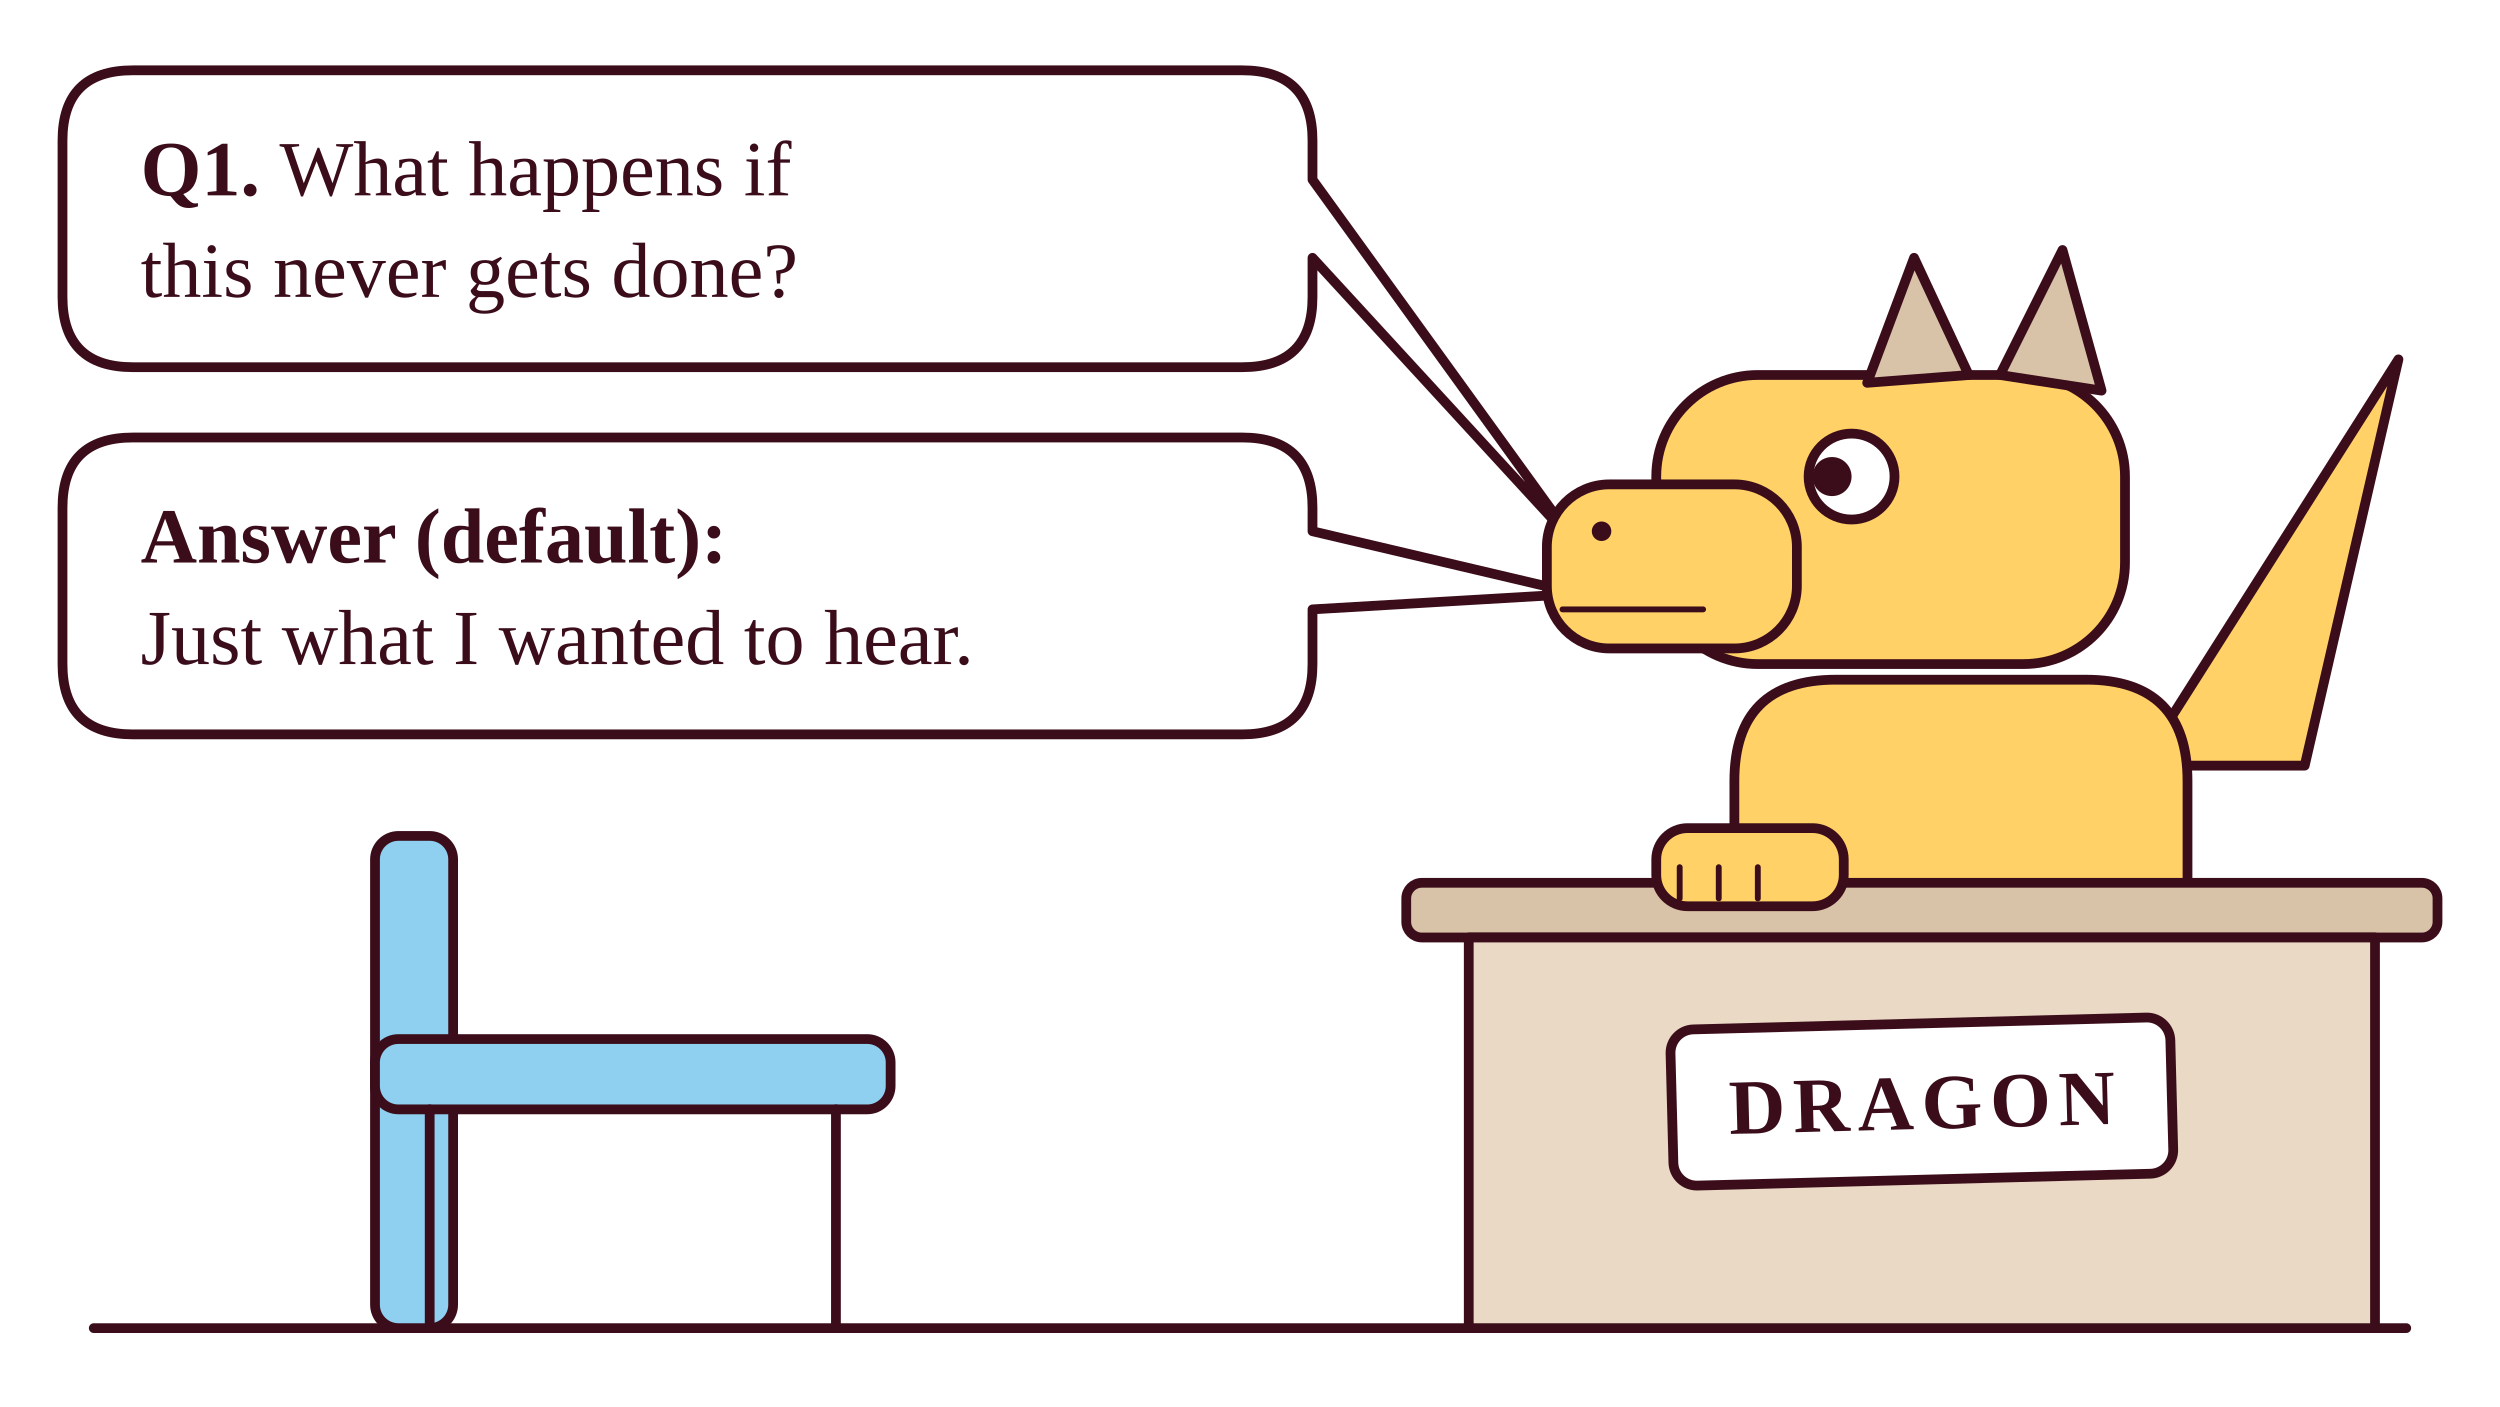
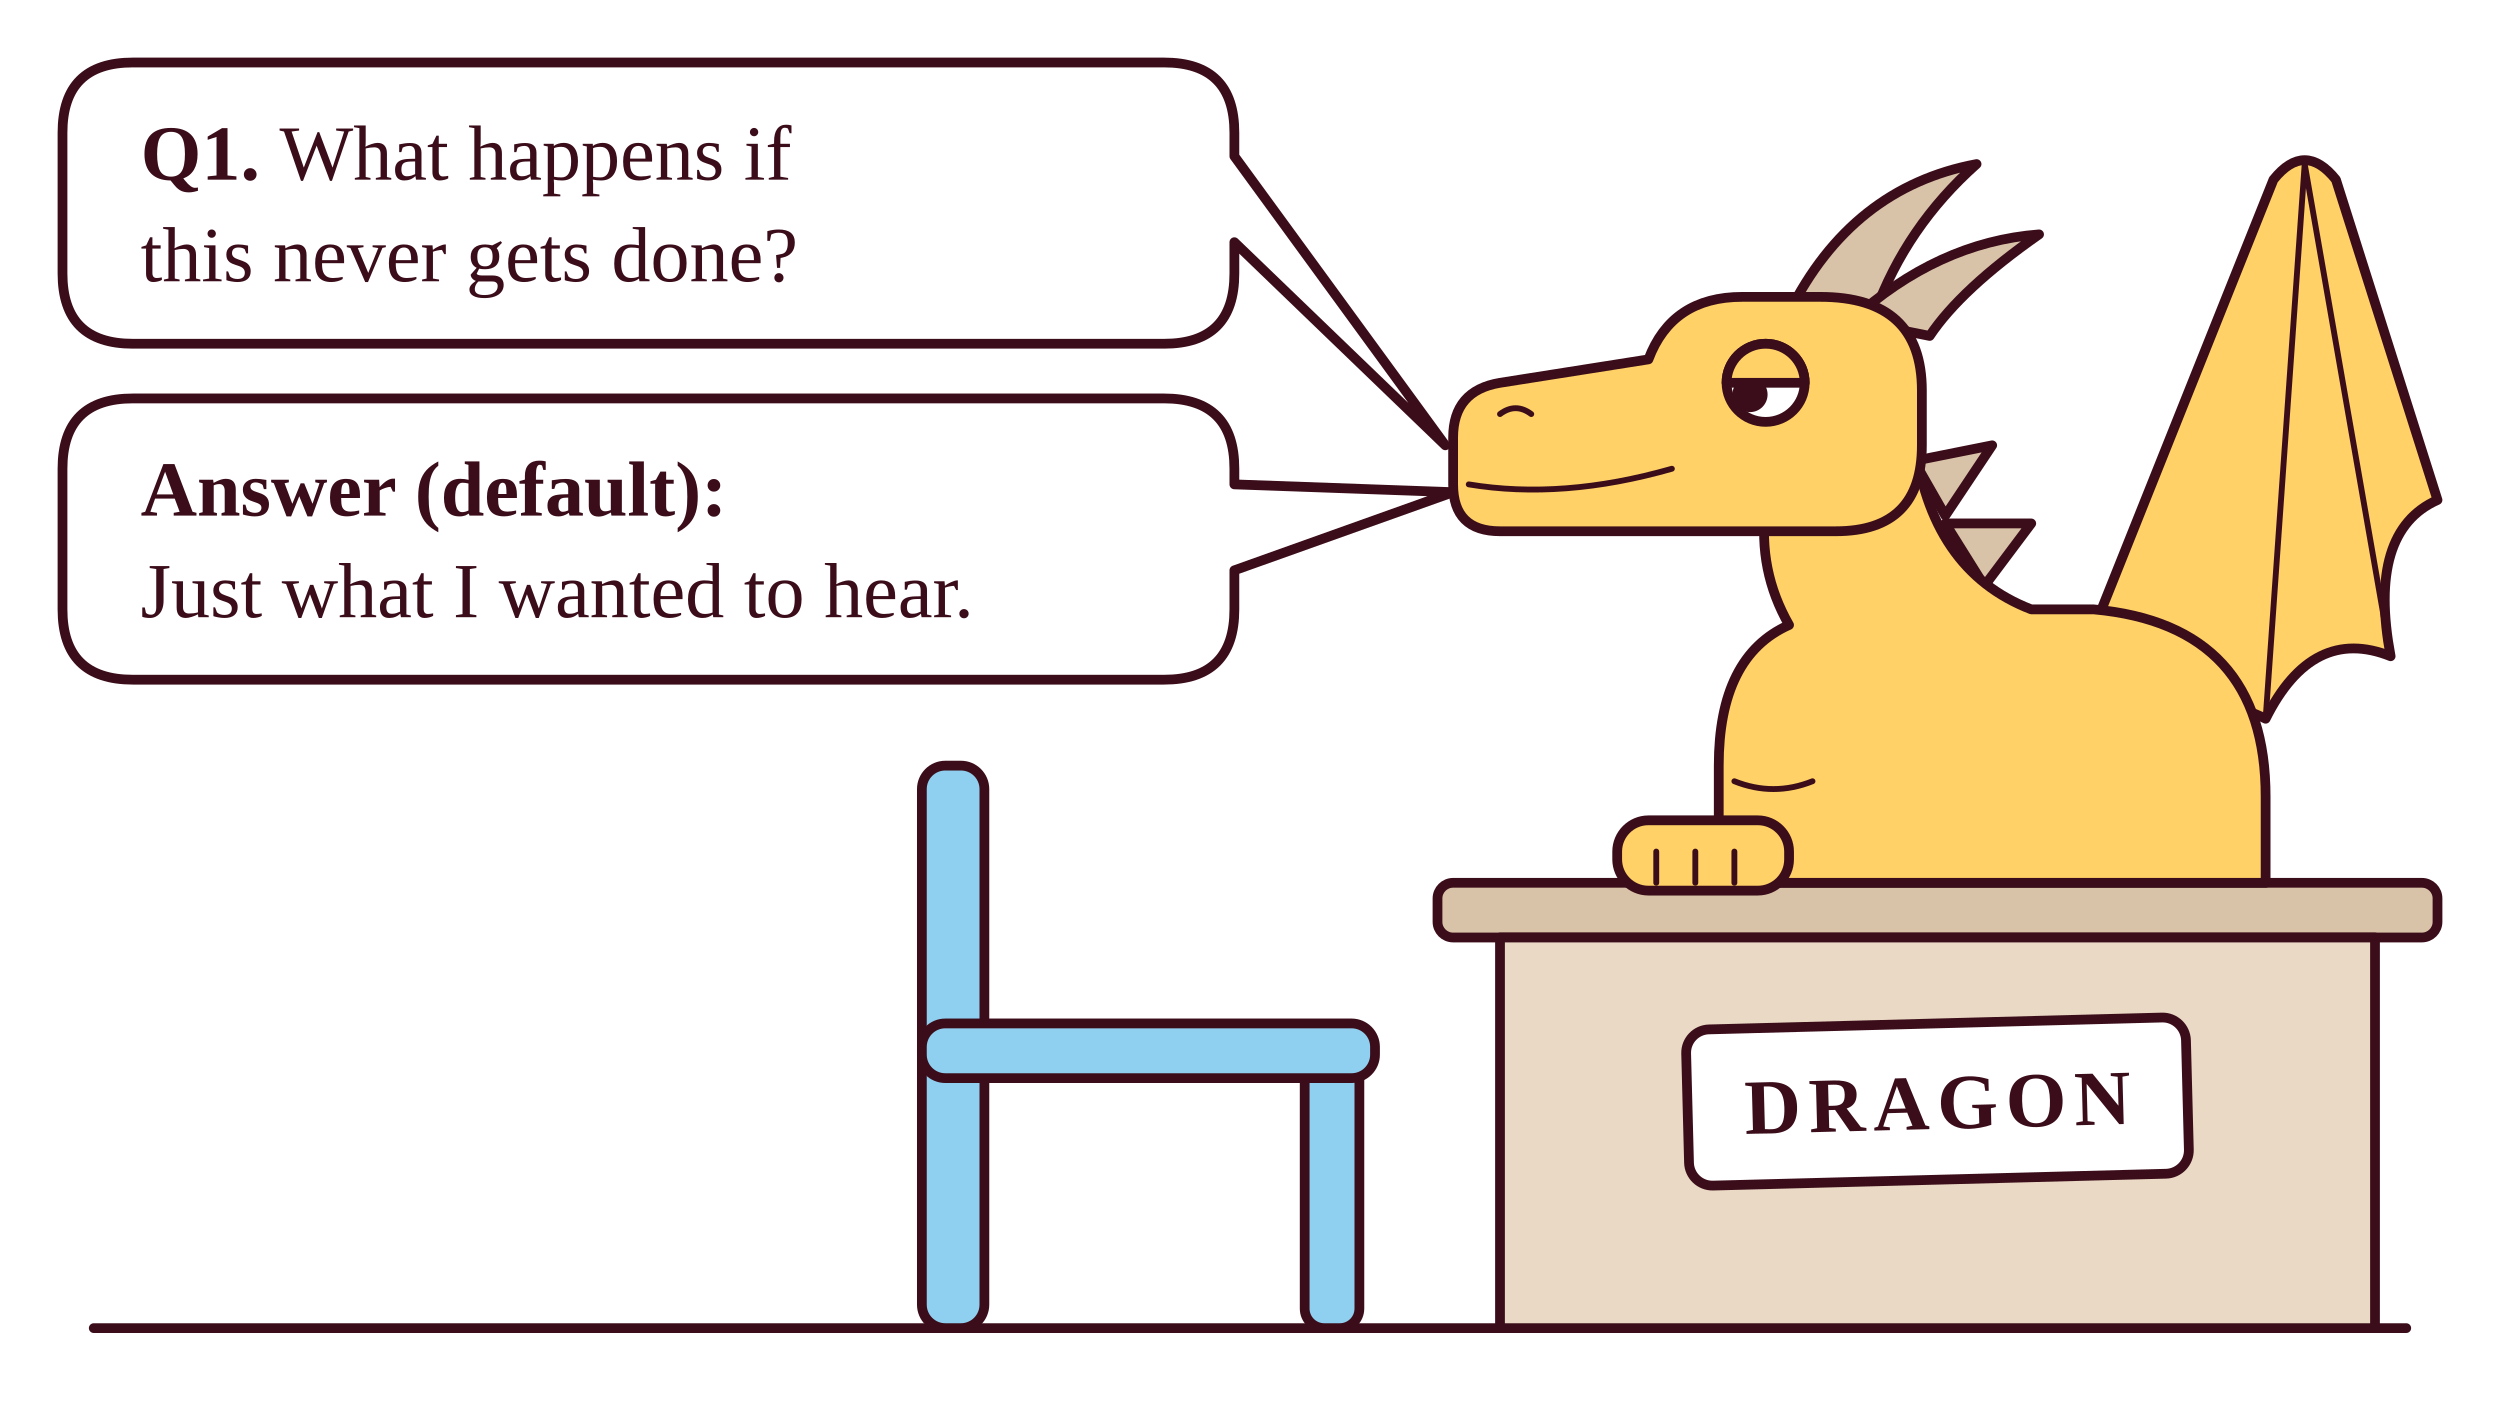
<svg xmlns="http://www.w3.org/2000/svg" viewBox="0 0 640 360" width="100%" role="img" aria-label="A dragon sits behind a desk with a nameplate that says DRAGON. The pitcher's chair opposite is empty. The dragon asks 'Q1. What happens if this never gets done?', then answers itself: 'Answer (default): Just what I wanted to hear.'" fill="none" stroke="var(--illo-ink, #3b0d1a)" stroke-width="2.5" stroke-linecap="round" stroke-linejoin="round" style="display:block;margin:2rem auto;padding:3%;box-sizing:border-box;border-radius:12px;background:var(--illo-paper, #fbf1e4)">
  <path d="M24 340H616" />
-   <path fill="var(--illo-surface, #fff)" d="M34 18H318q18 0 18 18V46L404 140L336 66V76q0 18-18 18H34q-18 0-18-18V36q0-18 18-18Z" />
-   <path fill="var(--illo-surface, #fff)" d="M34 112H318q18 0 18 18V136L404 152L336 156V170q0 18-18 18H34q-18 0-18-18V130q0-18 18-18Z" />
  <g fill="var(--illo-blue, #8fd0f0)">
-     <rect x="96" y="214" width="20" height="126" rx="6" />
-     <rect x="96" y="266" width="132" height="18" rx="6" />
+     <rect x="236" y="196" width="16" height="144" rx="6" />
+     <rect x="334" y="270" width="14" height="70" rx="5" />
+     <rect x="236" y="262" width="116" height="14" rx="6" />
  </g>
-   <path d="M110 284V340M214 284V340" />
-   <g fill="var(--illo-gold, #ffd166)">
-     <path d="M548 196L614 92L590 196Z" />
-     <path d="M444 236V200q0-26 26-26h64q26 0 26 26v36Z" />
-     <rect x="424" y="96" width="120" height="74" rx="26" />
-     <rect x="396" y="124" width="64" height="42" rx="16" />
+   <path fill="var(--illo-gold, #ffd166)" d="M526 186L582 46Q590 36 598 46L624 128Q606 136 612 168Q592 160 580 184Q560 174 548 194Z" />
+   <path d="M590 42L612 168M590 42L580 184" stroke-width="1.5" />
+   <g fill="var(--illo-shade-strong, #d9c3a8)">
+     <path d="M458 80Q474 48 506 42Q488 58 480 80Z" />
+     <path d="M474 82Q496 62 522 60Q502 74 494 86Z" />
+     <path d="M490 118L510 114L498 132Z" />
+     <path d="M498 134L520 134L508 150Z" />
  </g>
-   <g fill="var(--illo-shade-strong, #d9c3a8)">
-     <path d="M478 98L490 66L504 96Z" />
-     <path d="M512 96L528 64L538 100Z" />
-   </g>
-   <circle cx="474" cy="122" r="11" fill="var(--illo-surface, #fff)" />
-   <circle cx="469" cy="122" r="5" fill="var(--illo-ink, #3b0d1a)" stroke="none" />
-   <path d="M400 156H436" stroke-width="1.5" />
-   <circle cx="410" cy="136" r="2.5" fill="var(--illo-ink, #3b0d1a)" stroke="none" />
-   <rect x="360" y="226" width="264" height="14" rx="4" fill="var(--illo-shade-strong, #d9c3a8)" />
-   <rect x="376" y="240" width="232" height="100" fill="var(--illo-shade, #ead9c4)" />
-   <g fill="var(--illo-gold, #ffd166)">
-     <rect x="424" y="212" width="48" height="20" rx="8" />
-   </g>
-   <path d="M430 222v8M440 222v8M450 222v8" stroke-width="1.5" />
-   <rect x="428" y="262" width="128" height="40" rx="6" fill="var(--illo-surface, #fff)" transform="rotate(-1.5 492 282)" />
+   <rect x="368" y="226" width="256" height="14" rx="4" fill="var(--illo-shade-strong, #d9c3a8)" />
+   <rect x="384" y="240" width="224" height="100" fill="var(--illo-shade, #ead9c4)" />
+   <rect x="432" y="262" width="128" height="40" rx="6" fill="var(--illo-surface, #fff)" transform="rotate(-1.5 496 282)" />
+   <path fill="var(--illo-gold, #ffd166)" d="M440 226V196Q440 168 458 160Q450 146 452 130L490 112Q494 146 520 156H536Q580 160 580 204V226Z" />
+   <path d="M444 200q10 4 20 0" stroke-width="1.5" />
+   <path fill="var(--illo-gold, #ffd166)" d="M492 100Q492 76 466 76H446Q428 76 422 92L384 98Q372 100 372 112V124Q372 136 384 136H470Q492 136 492 114Z" />
+   <circle cx="452" cy="98" r="10" fill="var(--illo-surface, #fff)" />
+   <circle cx="448" cy="101" r="4.5" fill="var(--illo-ink, #3b0d1a)" stroke="none" />
+   <path fill="var(--illo-gold, #ffd166)" d="M442 98A10 10 0 0 1 462 98Z" />
+   <path d="M384 106q4-3 8 0M376 124Q400 128 428 120" stroke-width="1.5" />
+   <rect x="414" y="210" width="44" height="18" rx="8" fill="var(--illo-gold, #ffd166)" />
+   <path d="M424 218v8M434 218v8M444 218v8" stroke-width="1.5" />
+   <path fill="var(--illo-surface, #fff)" d="M34 16H298q18 0 18 18V40L370 114L316 62V70q0 18-18 18H34q-18 0-18-18V34q0-18 18-18Z" />
+   <path fill="var(--illo-surface, #fff)" d="M34 102H298q18 0 18 18V124L372 126L316 146V156q0 18-18 18H34q-18 0-18-18V120q0-18 18-18Z" />
  <g fill="var(--illo-ink, #3b0d1a)" stroke="none">
-     <text x="36" y="50" font-size="20" font-weight="700">Q1. <tspan font-weight="400">What happens if</tspan>
+     <text x="36" y="46" font-size="20" font-weight="700">Q1. <tspan font-weight="400">What happens if</tspan>
    </text>
-     <text x="36" y="76" font-size="20">this never gets done?</text>
-     <text x="36" y="144" font-size="20" font-weight="700">Answer (default):</text>
-     <text x="36" y="170" font-size="20">Just what I wanted to hear.</text>
-     <text x="492" y="289" font-size="20" font-weight="700" letter-spacing="2" text-anchor="middle" transform="rotate(-1.5 492 282)">DRAGON</text>
+     <text x="36" y="72" font-size="20">this never gets done?</text>
+     <text x="36" y="132" font-size="20" font-weight="700">Answer (default):</text>
+     <text x="36" y="158" font-size="20">Just what I wanted to hear.</text>
+     <text x="496" y="289" font-size="20" font-weight="700" letter-spacing="2" text-anchor="middle" transform="rotate(-1.5 496 282)">DRAGON</text>
  </g>
</svg>
